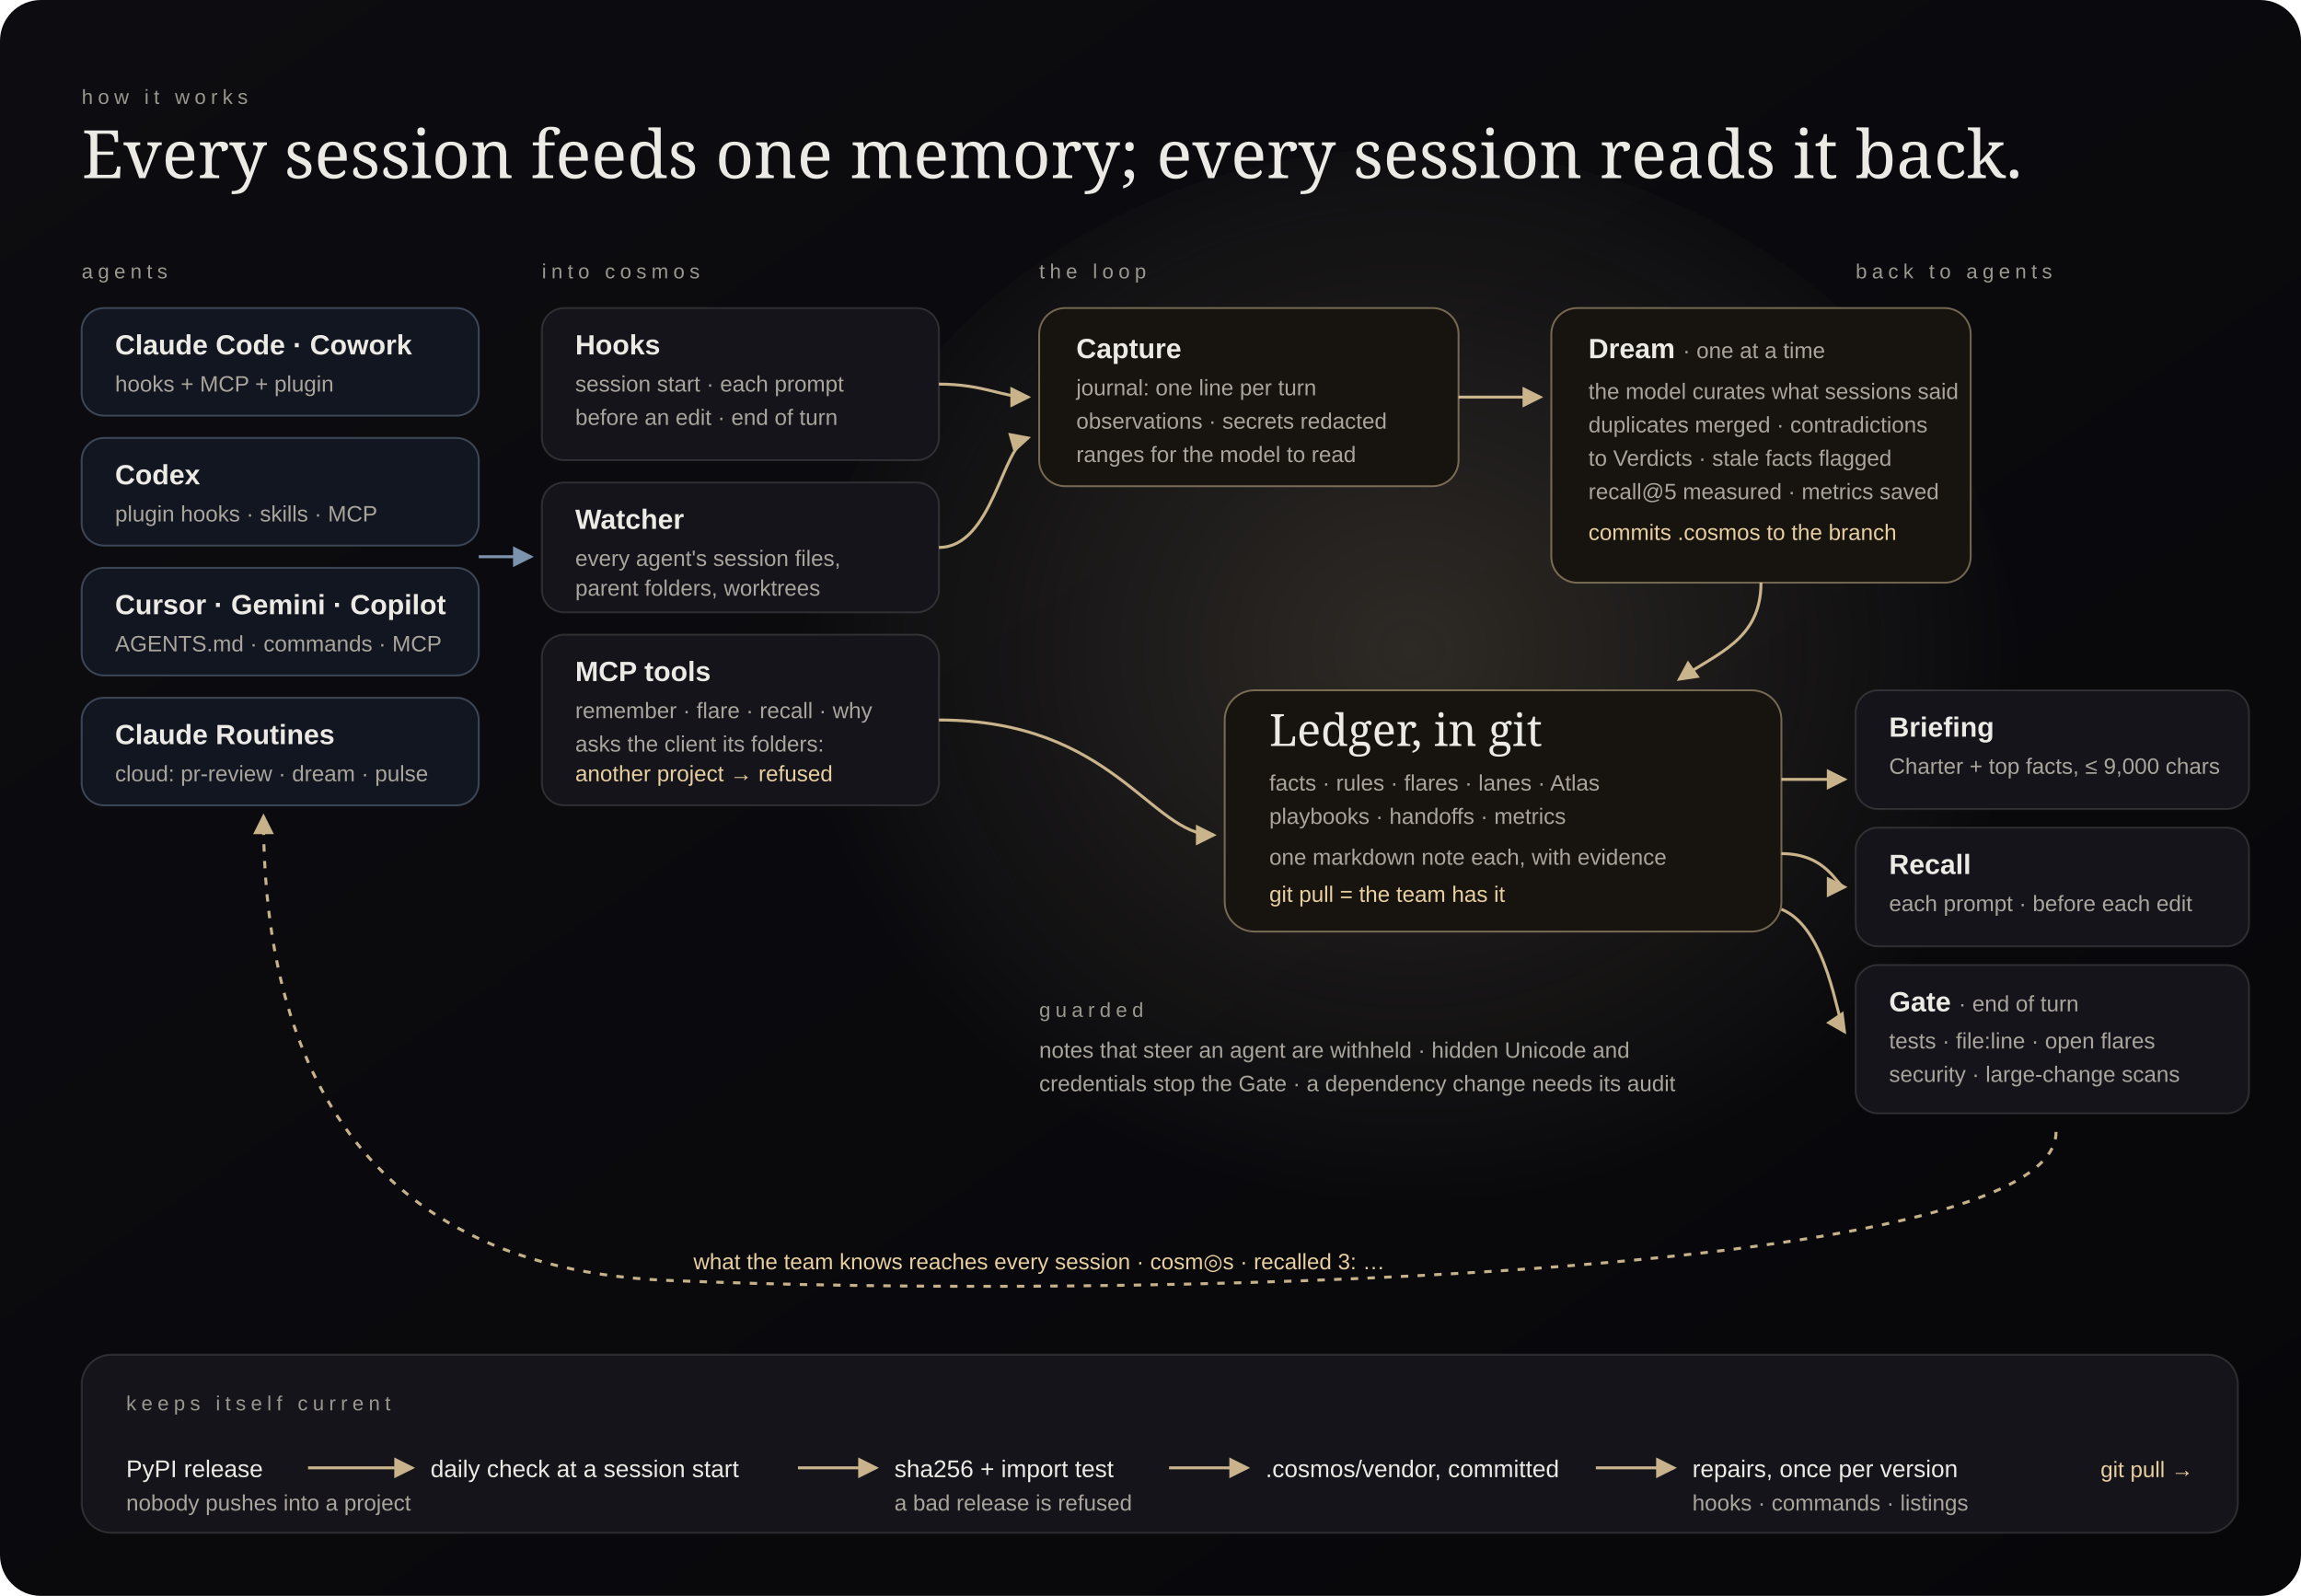
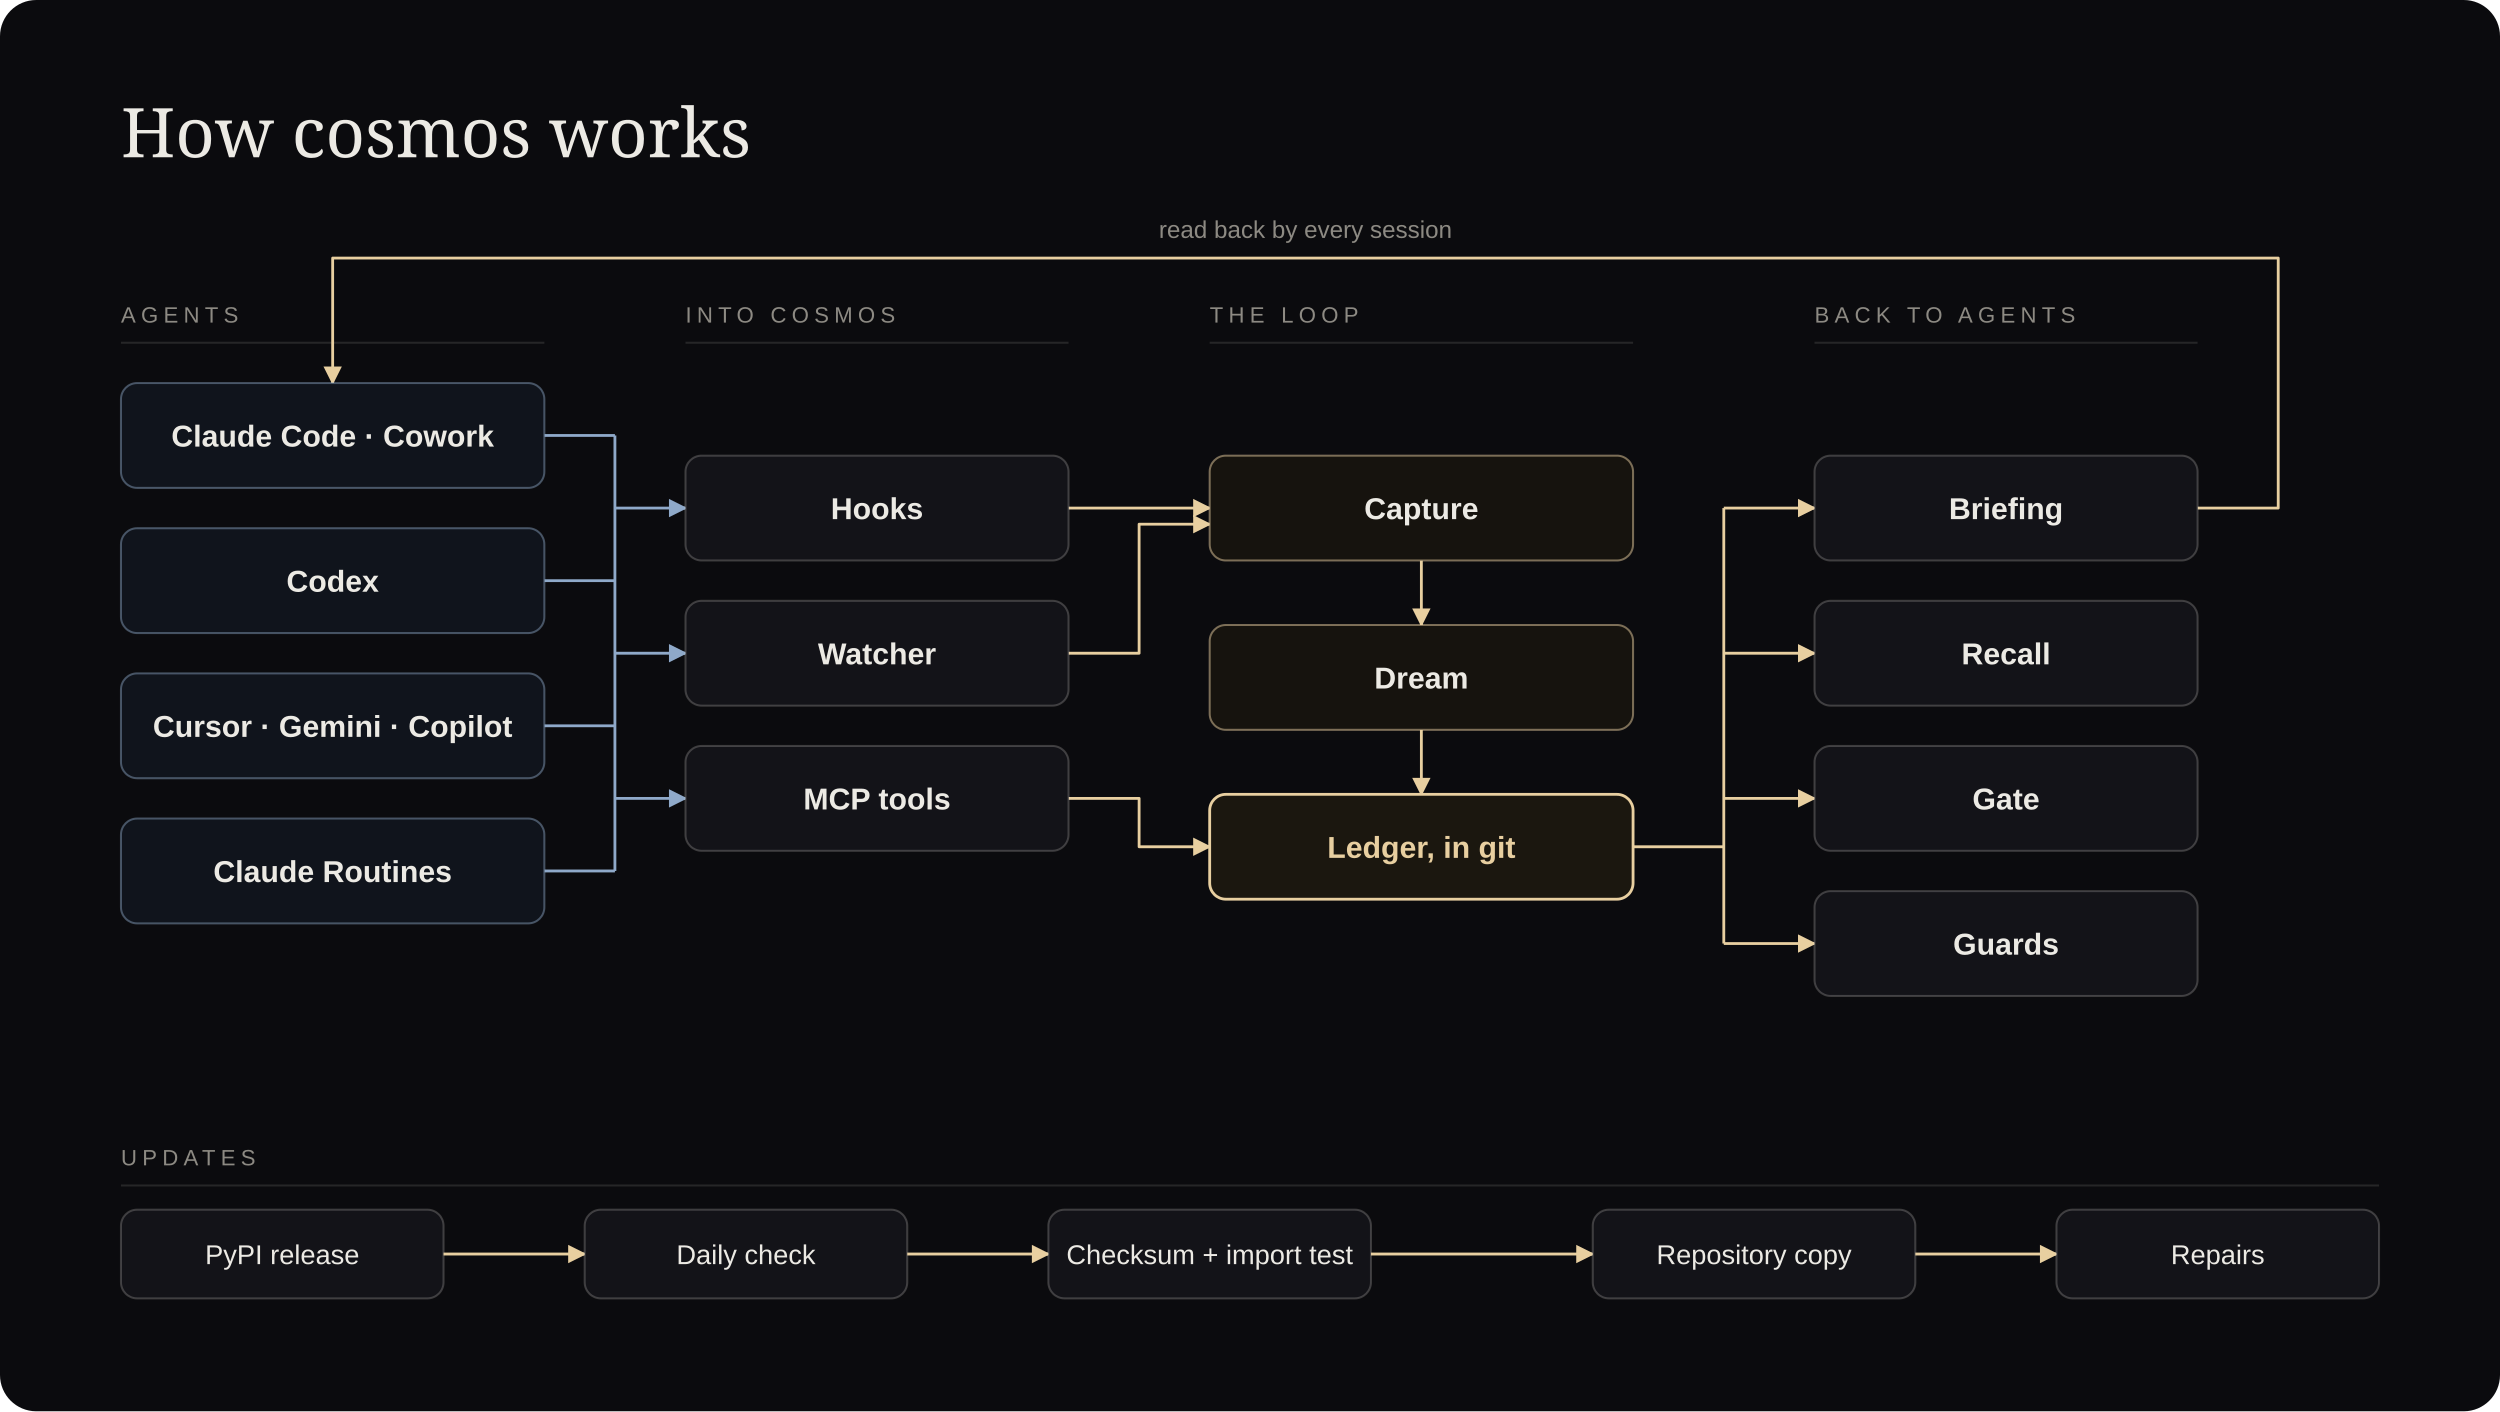
- <svg xmlns="http://www.w3.org/2000/svg" viewBox="0 0 1240 860" font-family="'DM Sans','Helvetica Neue',Arial,sans-serif" role="img" aria-labelledby="t d">
+ <svg xmlns="http://www.w3.org/2000/svg" viewBox="0 0 1240 700" font-family="'DM Sans','Helvetica Neue',Arial,sans-serif" role="img" aria-label="How cosmos works">
  <defs>
-     <linearGradient id="bg" x1="0" y1="0" x2="1" y2="1">
-       <stop offset="0" stop-color="#0d0d11" />
-       <stop offset="1" stop-color="#07070a" />
-     </linearGradient>
-     <radialGradient id="glow" cx="0.5" cy="0.45" r="0.5">
-       <stop offset="0" stop-color="#E8CFA0" stop-opacity=".16" />
-       <stop offset="1" stop-color="#E8CFA0" stop-opacity="0" />
-     </radialGradient>
-     <marker id="a" viewBox="0 0 10 10" refX="8.5" refY="5" markerWidth="7" markerHeight="7" orient="auto-start-reverse">
+     <marker id="A" viewBox="0 0 10 10" refX="9" refY="5" markerWidth="6.5" markerHeight="6.5" orient="auto">
      <path d="M0 0 L10 5 L0 10 z" fill="#E8CFA0" />
    </marker>
-     <marker id="s" viewBox="0 0 10 10" refX="8.5" refY="5" markerWidth="7" markerHeight="7" orient="auto-start-reverse">
+     <marker id="S" viewBox="0 0 10 10" refX="9" refY="5" markerWidth="6.5" markerHeight="6.5" orient="auto">
      <path d="M0 0 L10 5 L0 10 z" fill="#8FA9C9" />
    </marker>
-     <style>
-       .h{font-family:'Cormorant Garamond',Georgia,serif;fill:#ECEAE4}
-       .eb{font-size:11px;letter-spacing:.24em;fill:#9a978f;text-transform:uppercase}
-       .t{font-size:15px;fill:#ECEAE4;font-weight:600}
-       .s{font-size:12px;fill:#a9a59c}
-       .g{fill:#E8CFA0}
-       .box{fill:#14141a;stroke:rgba(236,234,228,.14);stroke-width:1}
-       .agent{fill:#121620;stroke:rgba(143,169,201,.35)}
-       .core{fill:#17140f;stroke:rgba(232,207,160,.45)}
-       .ln{fill:none;stroke:#E8CFA0;stroke-width:1.6;opacity:.85}
-       .lns{fill:none;stroke:#8FA9C9;stroke-width:1.6;opacity:.85}
-       .dash{stroke-dasharray:4 5}
-     </style>
  </defs>
-   <rect width="1240" height="860" rx="22" fill="url(#bg)" />
-   <ellipse cx="760" cy="380" rx="330" ry="300" fill="url(#glow)" />
-   <text x="44" y="56" class="eb">how it works</text>
-   <text x="44" y="96" class="h" font-size="36">Every session feeds one memory; every session reads it back.</text>
-   <text x="44" y="150" class="eb">agents</text>
-   <g>
-     <rect x="44" y="166" width="214" height="58" rx="12" class="box agent" />
-     <text x="62" y="191" class="t">Claude Code · Cowork</text>
-     <text x="62" y="211" class="s">hooks + MCP + plugin</text>
-     <rect x="44" y="236" width="214" height="58" rx="12" class="box agent" />
-     <text x="62" y="261" class="t">Codex</text>
-     <text x="62" y="281" class="s">plugin hooks · skills · MCP</text>
-     <rect x="44" y="306" width="214" height="58" rx="12" class="box agent" />
-     <text x="62" y="331" class="t">Cursor · Gemini · Copilot</text>
-     <text x="62" y="351" class="s">AGENTS.md · commands · MCP</text>
-     <rect x="44" y="376" width="214" height="58" rx="12" class="box agent" />
-     <text x="62" y="401" class="t">Claude Routines</text>
-     <text x="62" y="421" class="s">cloud: pr-review · dream · pulse</text>
-   </g>
-   <text x="292" y="150" class="eb">into cosmos</text>
-   <g>
-     <rect x="292" y="166" width="214" height="82" rx="12" class="box" />
-     <text x="310" y="191" class="t">Hooks</text>
-     <text x="310" y="211" class="s">session start · each prompt</text>
-     <text x="310" y="229" class="s">before an edit · end of turn</text>
-     <rect x="292" y="260" width="214" height="70" rx="12" class="box" />
-     <text x="310" y="285" class="t">Watcher</text>
-     <text x="310" y="305" class="s">every agent's session files,</text>
-     <text x="310" y="321" class="s">parent folders, worktrees</text>
-     <rect x="292" y="342" width="214" height="92" rx="12" class="box" />
-     <text x="310" y="367" class="t">MCP tools</text>
-     <text x="310" y="387" class="s">remember · flare · recall · why</text>
-     <text x="310" y="405" class="s">asks the client its folders:</text>
-     <text x="310" y="421" class="s g">another project → refused</text>
-   </g>
-   <path class="lns" marker-end="url(#s)" d="M258 300 H 286" />
-   <text x="560" y="150" class="eb">the loop</text>
-   <rect x="560" y="166" width="226" height="96" rx="14" class="box core" />
-   <text x="580" y="193" class="t">Capture</text>
-   <text x="580" y="213" class="s">journal: one line per turn</text>
-   <text x="580" y="231" class="s">observations · secrets redacted</text>
-   <text x="580" y="249" class="s">ranges for the model to read</text>
-   <rect x="836" y="166" width="226" height="148" rx="14" class="box core" />
-   <text x="856" y="193" class="t">Dream <tspan class="s" font-weight="400">· one at a time</tspan>
-   </text>
-   <text x="856" y="215" class="s">the model curates what sessions said</text>
-   <text x="856" y="233" class="s">duplicates merged · contradictions</text>
-   <text x="856" y="251" class="s">to Verdicts · stale facts flagged</text>
-   <text x="856" y="269" class="s">recall@5 measured · metrics saved</text>
-   <text x="856" y="291" class="s g">commits .cosmos to the branch</text>
-   <rect x="660" y="372" width="300" height="130" rx="16" class="box core" stroke-width="1.4" />
-   <text x="684" y="402" class="h" font-size="24">Ledger, in git</text>
-   <text x="684" y="426" class="s">facts · rules · flares · lanes · Atlas</text>
-   <text x="684" y="444" class="s">playbooks · handoffs · metrics</text>
-   <text x="684" y="466" class="s">one markdown note each, with evidence</text>
-   <text x="684" y="486" class="s g">git pull = the team has it</text>
-   <path class="ln" marker-end="url(#a)" d="M506 207 C 530 207 540 214 554 214" />
-   <path class="ln" marker-end="url(#a)" d="M506 295 C 535 295 540 240 554 236" />
-   <path class="ln" marker-end="url(#a)" d="M506 388 C 600 388 620 450 654 450" />
-   <path class="ln" marker-end="url(#a)" d="M786 214 H 830" />
-   <path class="ln" marker-end="url(#a)" d="M949 314 C 949 345 925 352 905 366" />
-   <text x="1000" y="150" class="eb">back to agents</text>
-   <rect x="1000" y="372" width="212" height="64" rx="12" class="box" />
-   <text x="1018" y="397" class="t">Briefing</text>
-   <text x="1018" y="417" class="s">Charter + top facts, ≤ 9,000 chars</text>
-   <rect x="1000" y="446" width="212" height="64" rx="12" class="box" />
-   <text x="1018" y="471" class="t">Recall</text>
-   <text x="1018" y="491" class="s">each prompt · before each edit</text>
-   <rect x="1000" y="520" width="212" height="80" rx="12" class="box" />
-   <text x="1018" y="545" class="t">Gate <tspan class="s" font-weight="400">· end of turn</tspan>
-   </text>
-   <text x="1018" y="565" class="s">tests · file:line · open flares</text>
-   <text x="1018" y="583" class="s">security · large-change scans</text>
-   <path class="ln" marker-end="url(#a)" d="M960 420 H 994" />
-   <path class="ln" marker-end="url(#a)" d="M960 460 C 985 460 990 478 994 478" />
-   <path class="ln" marker-end="url(#a)" d="M960 490 C 985 500 990 550 994 556" />
-   <path class="ln dash" marker-end="url(#a)" d="M1108 610 C 1108 690 600 700 360 690 C 160 682 142 520 142 440" />
-   <text x="560" y="684" class="s g" text-anchor="middle">what the team knows reaches every session · cosm◎s · recalled 3: …</text>
-   <text x="560" y="548" class="eb">guarded</text>
-   <text x="560" y="570" class="s">notes that steer an agent are withheld · hidden Unicode and</text>
-   <text x="560" y="588" class="s">credentials stop the Gate · a dependency change needs its audit</text>
-   <rect x="44" y="730" width="1162" height="96" rx="16" class="box" />
-   <text x="68" y="760" class="eb">keeps itself current</text>
-   <g font-size="13" fill="#ECEAE4">
-     <text x="68" y="796">PyPI release</text>
-     <text x="232" y="796">daily check at a session start</text>
-     <text x="482" y="796">sha256 + import test</text>
-     <text x="682" y="796">.cosmos/vendor, committed</text>
-     <text x="912" y="796">repairs, once per version</text>
-   </g>
-   <g class="s">
-     <text x="68" y="814">nobody pushes into a project</text>
-     <text x="482" y="814">a bad release is refused</text>
-     <text x="912" y="814">hooks · commands · listings</text>
-   </g>
-   <path class="ln" marker-end="url(#a)" d="M166 791 H 222" />
-   <path class="ln" marker-end="url(#a)" d="M430 791 H 472" />
-   <path class="ln" marker-end="url(#a)" d="M630 791 H 672" />
-   <path class="ln" marker-end="url(#a)" d="M860 791 H 902" />
-   <text x="1182" y="796" class="s g" text-anchor="end">git pull →</text>
+   <rect width="1240" height="700" rx="18" fill="#0b0b0e" />
+   <text x="60" y="78" font-family="'Cormorant Garamond',Georgia,serif" font-size="34" fill="#ECEAE4">How cosmos works</text>
+   <text x="60" y="160" font-size="11" letter-spacing="2.6" fill="#8d8a83">AGENTS</text>
+   <line x1="60" y1="170" x2="270" y2="170" stroke="rgba(236,234,228,.12)" />
+   <text x="340" y="160" font-size="11" letter-spacing="2.6" fill="#8d8a83">INTO COSMOS</text>
+   <line x1="340" y1="170" x2="530" y2="170" stroke="rgba(236,234,228,.12)" />
+   <text x="600" y="160" font-size="11" letter-spacing="2.6" fill="#8d8a83">THE LOOP</text>
+   <line x1="600" y1="170" x2="810" y2="170" stroke="rgba(236,234,228,.12)" />
+   <text x="900" y="160" font-size="11" letter-spacing="2.6" fill="#8d8a83">BACK TO AGENTS</text>
+   <line x1="900" y1="170" x2="1090" y2="170" stroke="rgba(236,234,228,.12)" />
+   <path d="M270 216.0 H305" fill="none" stroke="#8FA9C9" stroke-width="1.4" stroke-linejoin="round" />
+   <path d="M270 288.0 H305" fill="none" stroke="#8FA9C9" stroke-width="1.4" stroke-linejoin="round" />
+   <path d="M270 360.0 H305" fill="none" stroke="#8FA9C9" stroke-width="1.4" stroke-linejoin="round" />
+   <path d="M270 432.0 H305" fill="none" stroke="#8FA9C9" stroke-width="1.4" stroke-linejoin="round" />
+   <path d="M305 216.0 V432.0" fill="none" stroke="#8FA9C9" stroke-width="1.4" stroke-linejoin="round" />
+   <path d="M305 252.0 H340" fill="none" stroke="#8FA9C9" stroke-width="1.4" stroke-linejoin="round" marker-end="url(#S)" />
+   <path d="M305 324.0 H340" fill="none" stroke="#8FA9C9" stroke-width="1.4" stroke-linejoin="round" marker-end="url(#S)" />
+   <path d="M305 396.0 H340" fill="none" stroke="#8FA9C9" stroke-width="1.4" stroke-linejoin="round" marker-end="url(#S)" />
+   <path d="M530 252.0 H600" fill="none" stroke="#E8CFA0" stroke-width="1.4" stroke-linejoin="round" marker-end="url(#A)" />
+   <path d="M530 324.0 H565 V260.0 H600" fill="none" stroke="#E8CFA0" stroke-width="1.4" stroke-linejoin="round" marker-end="url(#A)" />
+   <path d="M530 396.0 H565 V420.0 H600" fill="none" stroke="#E8CFA0" stroke-width="1.4" stroke-linejoin="round" marker-end="url(#A)" />
+   <path d="M705.0 278 V310" fill="none" stroke="#E8CFA0" stroke-width="1.4" stroke-linejoin="round" marker-end="url(#A)" />
+   <path d="M705.0 362 V394" fill="none" stroke="#E8CFA0" stroke-width="1.4" stroke-linejoin="round" marker-end="url(#A)" />
+   <path d="M810 420.0 H855" fill="none" stroke="#E8CFA0" stroke-width="1.4" stroke-linejoin="round" />
+   <path d="M855 252.0 V468.0" fill="none" stroke="#E8CFA0" stroke-width="1.4" stroke-linejoin="round" />
+   <path d="M855 252.0 H900" fill="none" stroke="#E8CFA0" stroke-width="1.4" stroke-linejoin="round" marker-end="url(#A)" />
+   <path d="M855 324.0 H900" fill="none" stroke="#E8CFA0" stroke-width="1.4" stroke-linejoin="round" marker-end="url(#A)" />
+   <path d="M855 396.0 H900" fill="none" stroke="#E8CFA0" stroke-width="1.4" stroke-linejoin="round" marker-end="url(#A)" />
+   <path d="M855 468.0 H900" fill="none" stroke="#E8CFA0" stroke-width="1.4" stroke-linejoin="round" marker-end="url(#A)" />
+   <path d="M1090 252.0 H1130 V128 H165 V190" fill="none" stroke="#E8CFA0" stroke-width="1.4" stroke-linejoin="round" marker-end="url(#A)" />
+   <text x="647.5" y="118" text-anchor="middle" font-size="12" fill="#8d8a83">read back by every session</text>
+   <rect x="60" y="190" width="210" height="52" rx="8" fill="#10141c" stroke="rgba(143,169,201,.45)" stroke-width="1" />
+   <text x="165.0" y="221.5" text-anchor="middle" font-size="15" font-weight="600" fill="#ECEAE4">Claude Code · Cowork</text>
+   <rect x="60" y="262" width="210" height="52" rx="8" fill="#10141c" stroke="rgba(143,169,201,.45)" stroke-width="1" />
+   <text x="165.0" y="293.5" text-anchor="middle" font-size="15" font-weight="600" fill="#ECEAE4">Codex</text>
+   <rect x="60" y="334" width="210" height="52" rx="8" fill="#10141c" stroke="rgba(143,169,201,.45)" stroke-width="1" />
+   <text x="165.0" y="365.5" text-anchor="middle" font-size="15" font-weight="600" fill="#ECEAE4">Cursor · Gemini · Copilot</text>
+   <rect x="60" y="406" width="210" height="52" rx="8" fill="#10141c" stroke="rgba(143,169,201,.45)" stroke-width="1" />
+   <text x="165.0" y="437.5" text-anchor="middle" font-size="15" font-weight="600" fill="#ECEAE4">Claude Routines</text>
+   <rect x="340" y="226" width="190" height="52" rx="8" fill="#131318" stroke="rgba(236,234,228,.22)" stroke-width="1" />
+   <text x="435.0" y="257.5" text-anchor="middle" font-size="15" font-weight="600" fill="#ECEAE4">Hooks</text>
+   <rect x="340" y="298" width="190" height="52" rx="8" fill="#131318" stroke="rgba(236,234,228,.22)" stroke-width="1" />
+   <text x="435.0" y="329.5" text-anchor="middle" font-size="15" font-weight="600" fill="#ECEAE4">Watcher</text>
+   <rect x="340" y="370" width="190" height="52" rx="8" fill="#131318" stroke="rgba(236,234,228,.22)" stroke-width="1" />
+   <text x="435.0" y="401.5" text-anchor="middle" font-size="15" font-weight="600" fill="#ECEAE4">MCP tools</text>
+   <rect x="600" y="226" width="210" height="52" rx="8" fill="#16130e" stroke="rgba(232,207,160,.5)" stroke-width="1" />
+   <text x="705.0" y="257.5" text-anchor="middle" font-size="15" font-weight="600" fill="#ECEAE4">Capture</text>
+   <rect x="600" y="310" width="210" height="52" rx="8" fill="#16130e" stroke="rgba(232,207,160,.5)" stroke-width="1" />
+   <text x="705.0" y="341.5" text-anchor="middle" font-size="15" font-weight="600" fill="#ECEAE4">Dream</text>
+   <rect x="600" y="394" width="210" height="52" rx="8" fill="#1b170f" stroke="#E8CFA0" stroke-width="1.4" />
+   <text x="705.0" y="425.5" text-anchor="middle" font-size="15" font-weight="600" fill="#E8CFA0">Ledger, in git</text>
+   <rect x="900" y="226" width="190" height="52" rx="8" fill="#131318" stroke="rgba(236,234,228,.22)" stroke-width="1" />
+   <text x="995.0" y="257.5" text-anchor="middle" font-size="15" font-weight="600" fill="#ECEAE4">Briefing</text>
+   <rect x="900" y="298" width="190" height="52" rx="8" fill="#131318" stroke="rgba(236,234,228,.22)" stroke-width="1" />
+   <text x="995.0" y="329.5" text-anchor="middle" font-size="15" font-weight="600" fill="#ECEAE4">Recall</text>
+   <rect x="900" y="370" width="190" height="52" rx="8" fill="#131318" stroke="rgba(236,234,228,.22)" stroke-width="1" />
+   <text x="995.0" y="401.5" text-anchor="middle" font-size="15" font-weight="600" fill="#ECEAE4">Gate</text>
+   <rect x="900" y="442" width="190" height="52" rx="8" fill="#131318" stroke="rgba(236,234,228,.22)" stroke-width="1" />
+   <text x="995.0" y="473.5" text-anchor="middle" font-size="15" font-weight="600" fill="#ECEAE4">Guards</text>
+   <text x="60" y="578" font-size="11" letter-spacing="2.6" fill="#8d8a83">UPDATES</text>
+   <line x1="60" y1="588" x2="1180" y2="588" stroke="rgba(236,234,228,.12)" />
+   <rect x="60" y="600" width="160" height="44" rx="8" fill="#131318" stroke="rgba(236,234,228,.22)" />
+   <text x="140.0" y="627" text-anchor="middle" font-size="13.5" fill="#ECEAE4">PyPI release</text>
+   <path d="M220 622 H290" fill="none" stroke="#E8CFA0" stroke-width="1.4" stroke-linejoin="round" marker-end="url(#A)" />
+   <rect x="290" y="600" width="160" height="44" rx="8" fill="#131318" stroke="rgba(236,234,228,.22)" />
+   <text x="370.0" y="627" text-anchor="middle" font-size="13.5" fill="#ECEAE4">Daily check</text>
+   <path d="M450 622 H520" fill="none" stroke="#E8CFA0" stroke-width="1.4" stroke-linejoin="round" marker-end="url(#A)" />
+   <rect x="520" y="600" width="160" height="44" rx="8" fill="#131318" stroke="rgba(236,234,228,.22)" />
+   <text x="600.0" y="627" text-anchor="middle" font-size="13.5" fill="#ECEAE4">Checksum + import test</text>
+   <path d="M680 622 H790" fill="none" stroke="#E8CFA0" stroke-width="1.4" stroke-linejoin="round" marker-end="url(#A)" />
+   <rect x="790" y="600" width="160" height="44" rx="8" fill="#131318" stroke="rgba(236,234,228,.22)" />
+   <text x="870.0" y="627" text-anchor="middle" font-size="13.5" fill="#ECEAE4">Repository copy</text>
+   <path d="M950 622 H1020" fill="none" stroke="#E8CFA0" stroke-width="1.4" stroke-linejoin="round" marker-end="url(#A)" />
+   <rect x="1020" y="600" width="160" height="44" rx="8" fill="#131318" stroke="rgba(236,234,228,.22)" />
+   <text x="1100.0" y="627" text-anchor="middle" font-size="13.5" fill="#ECEAE4">Repairs</text>
</svg>
